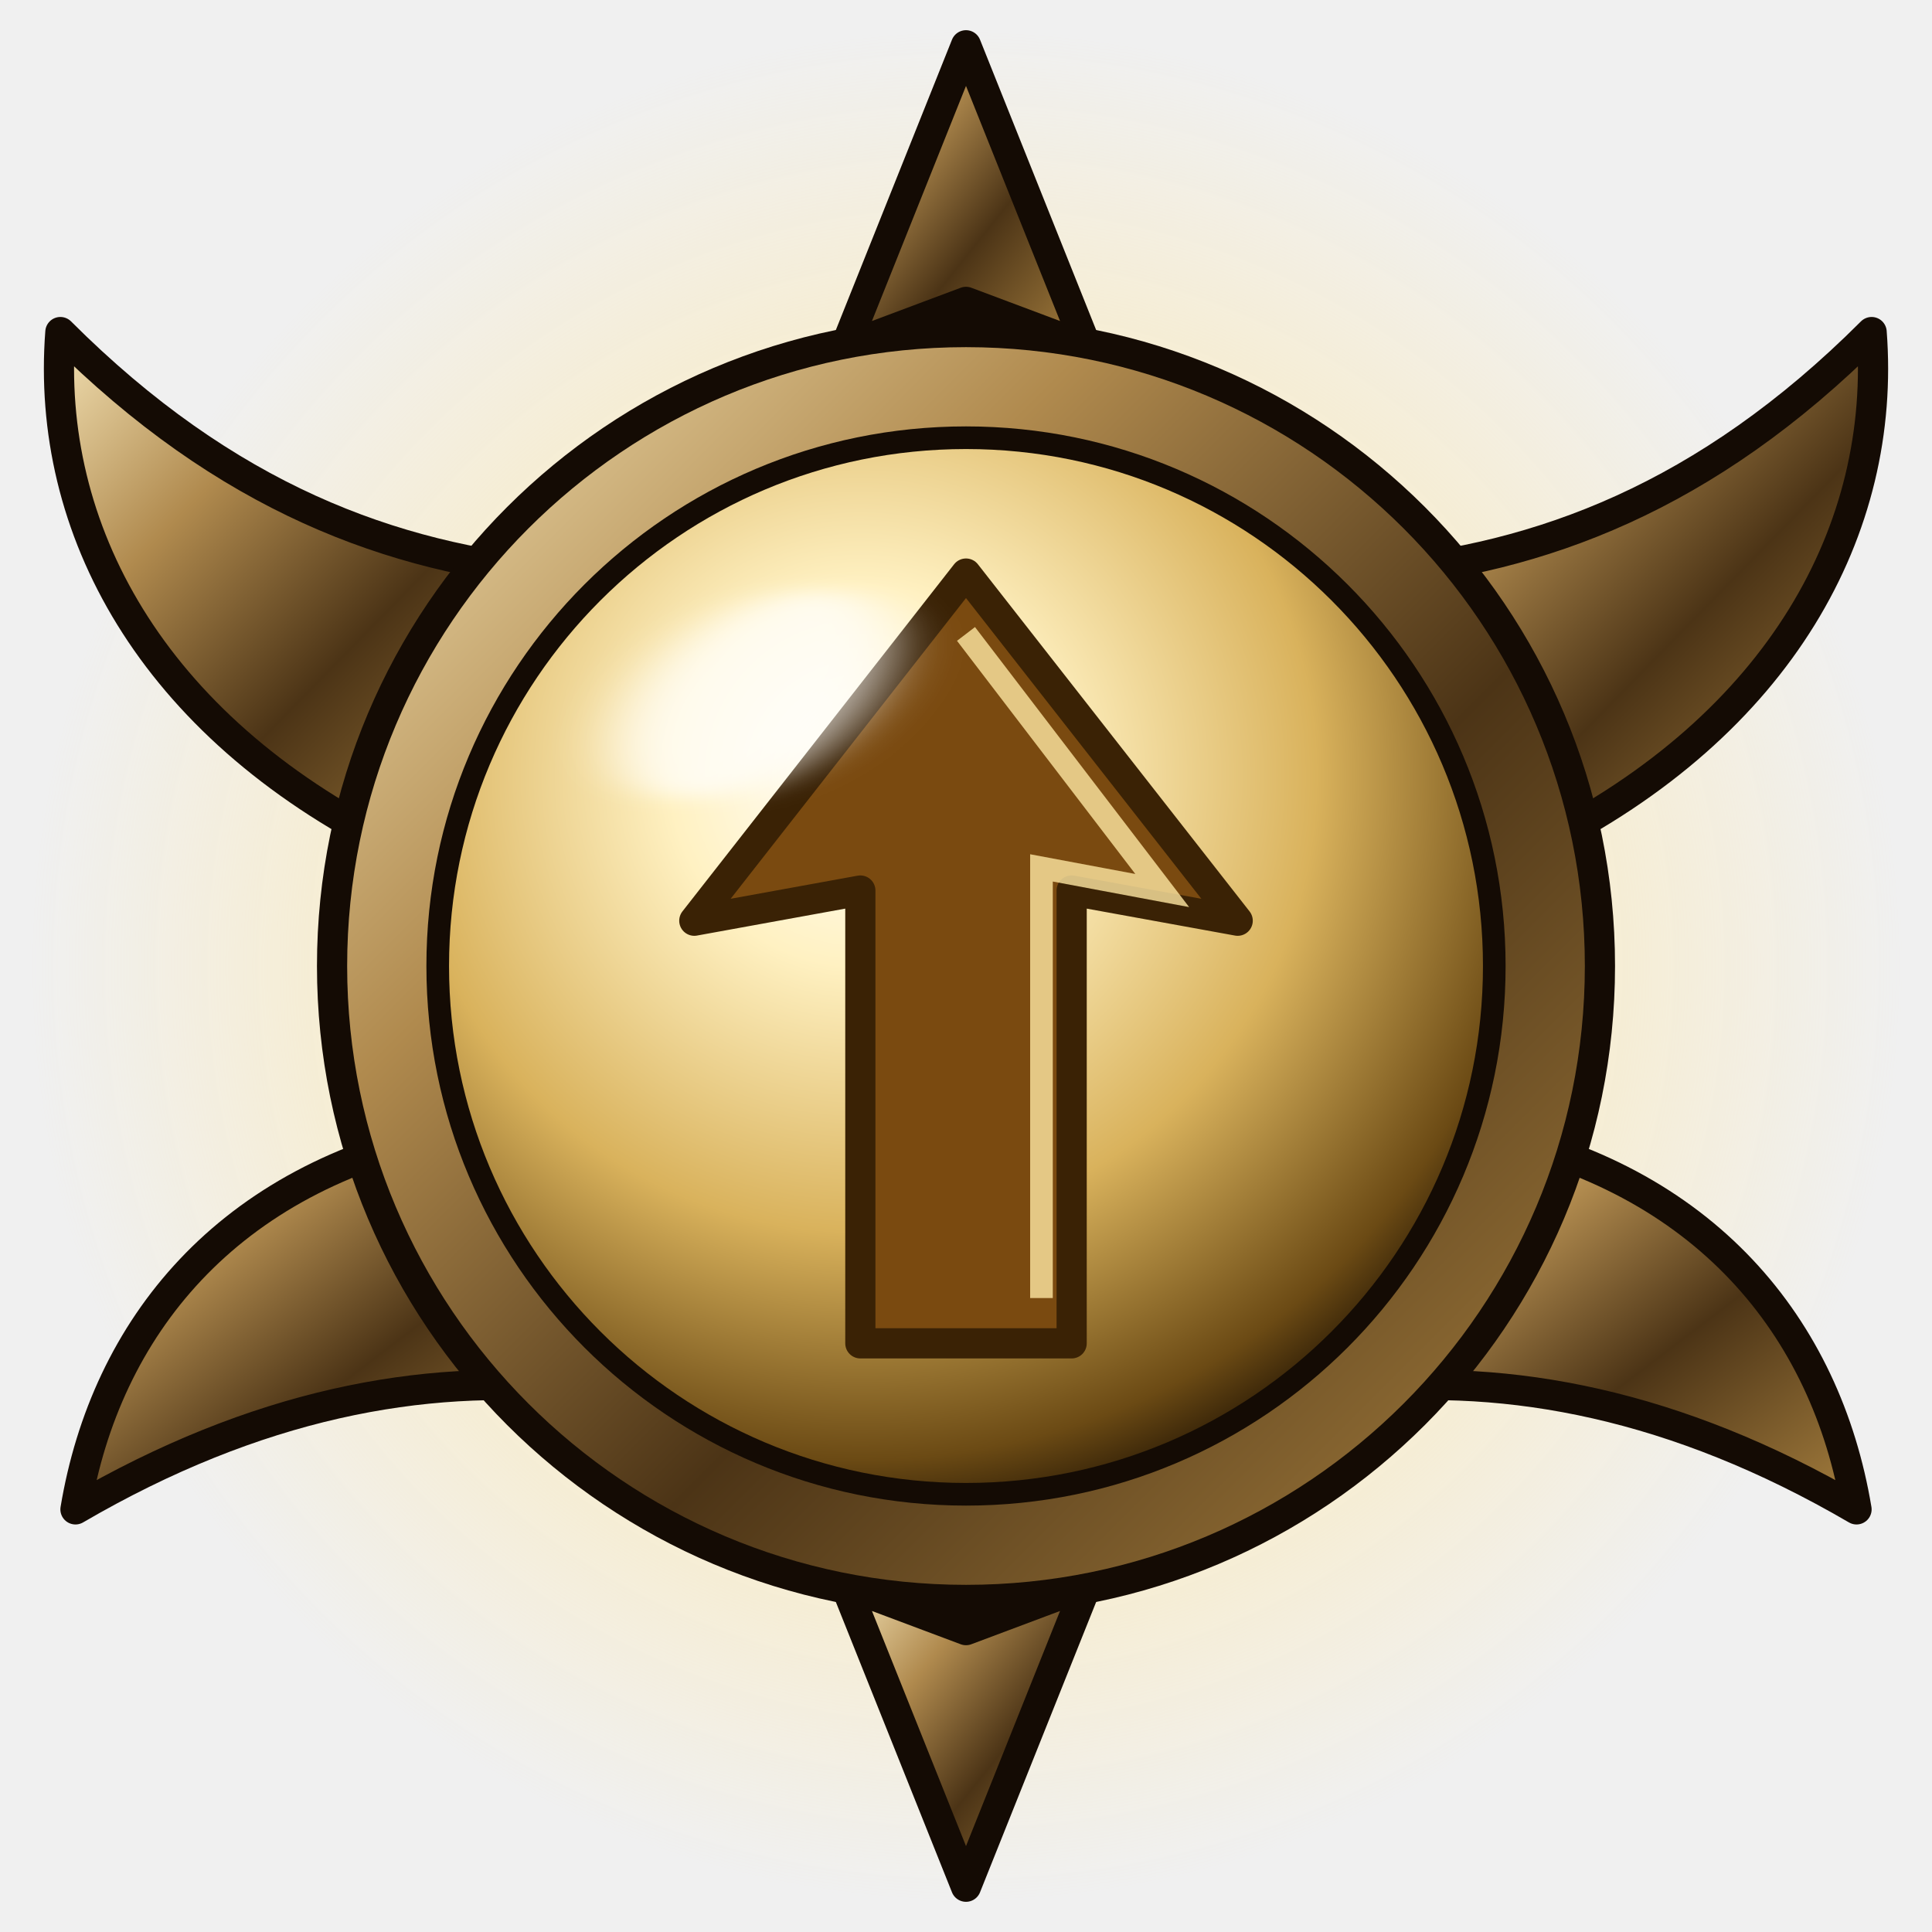
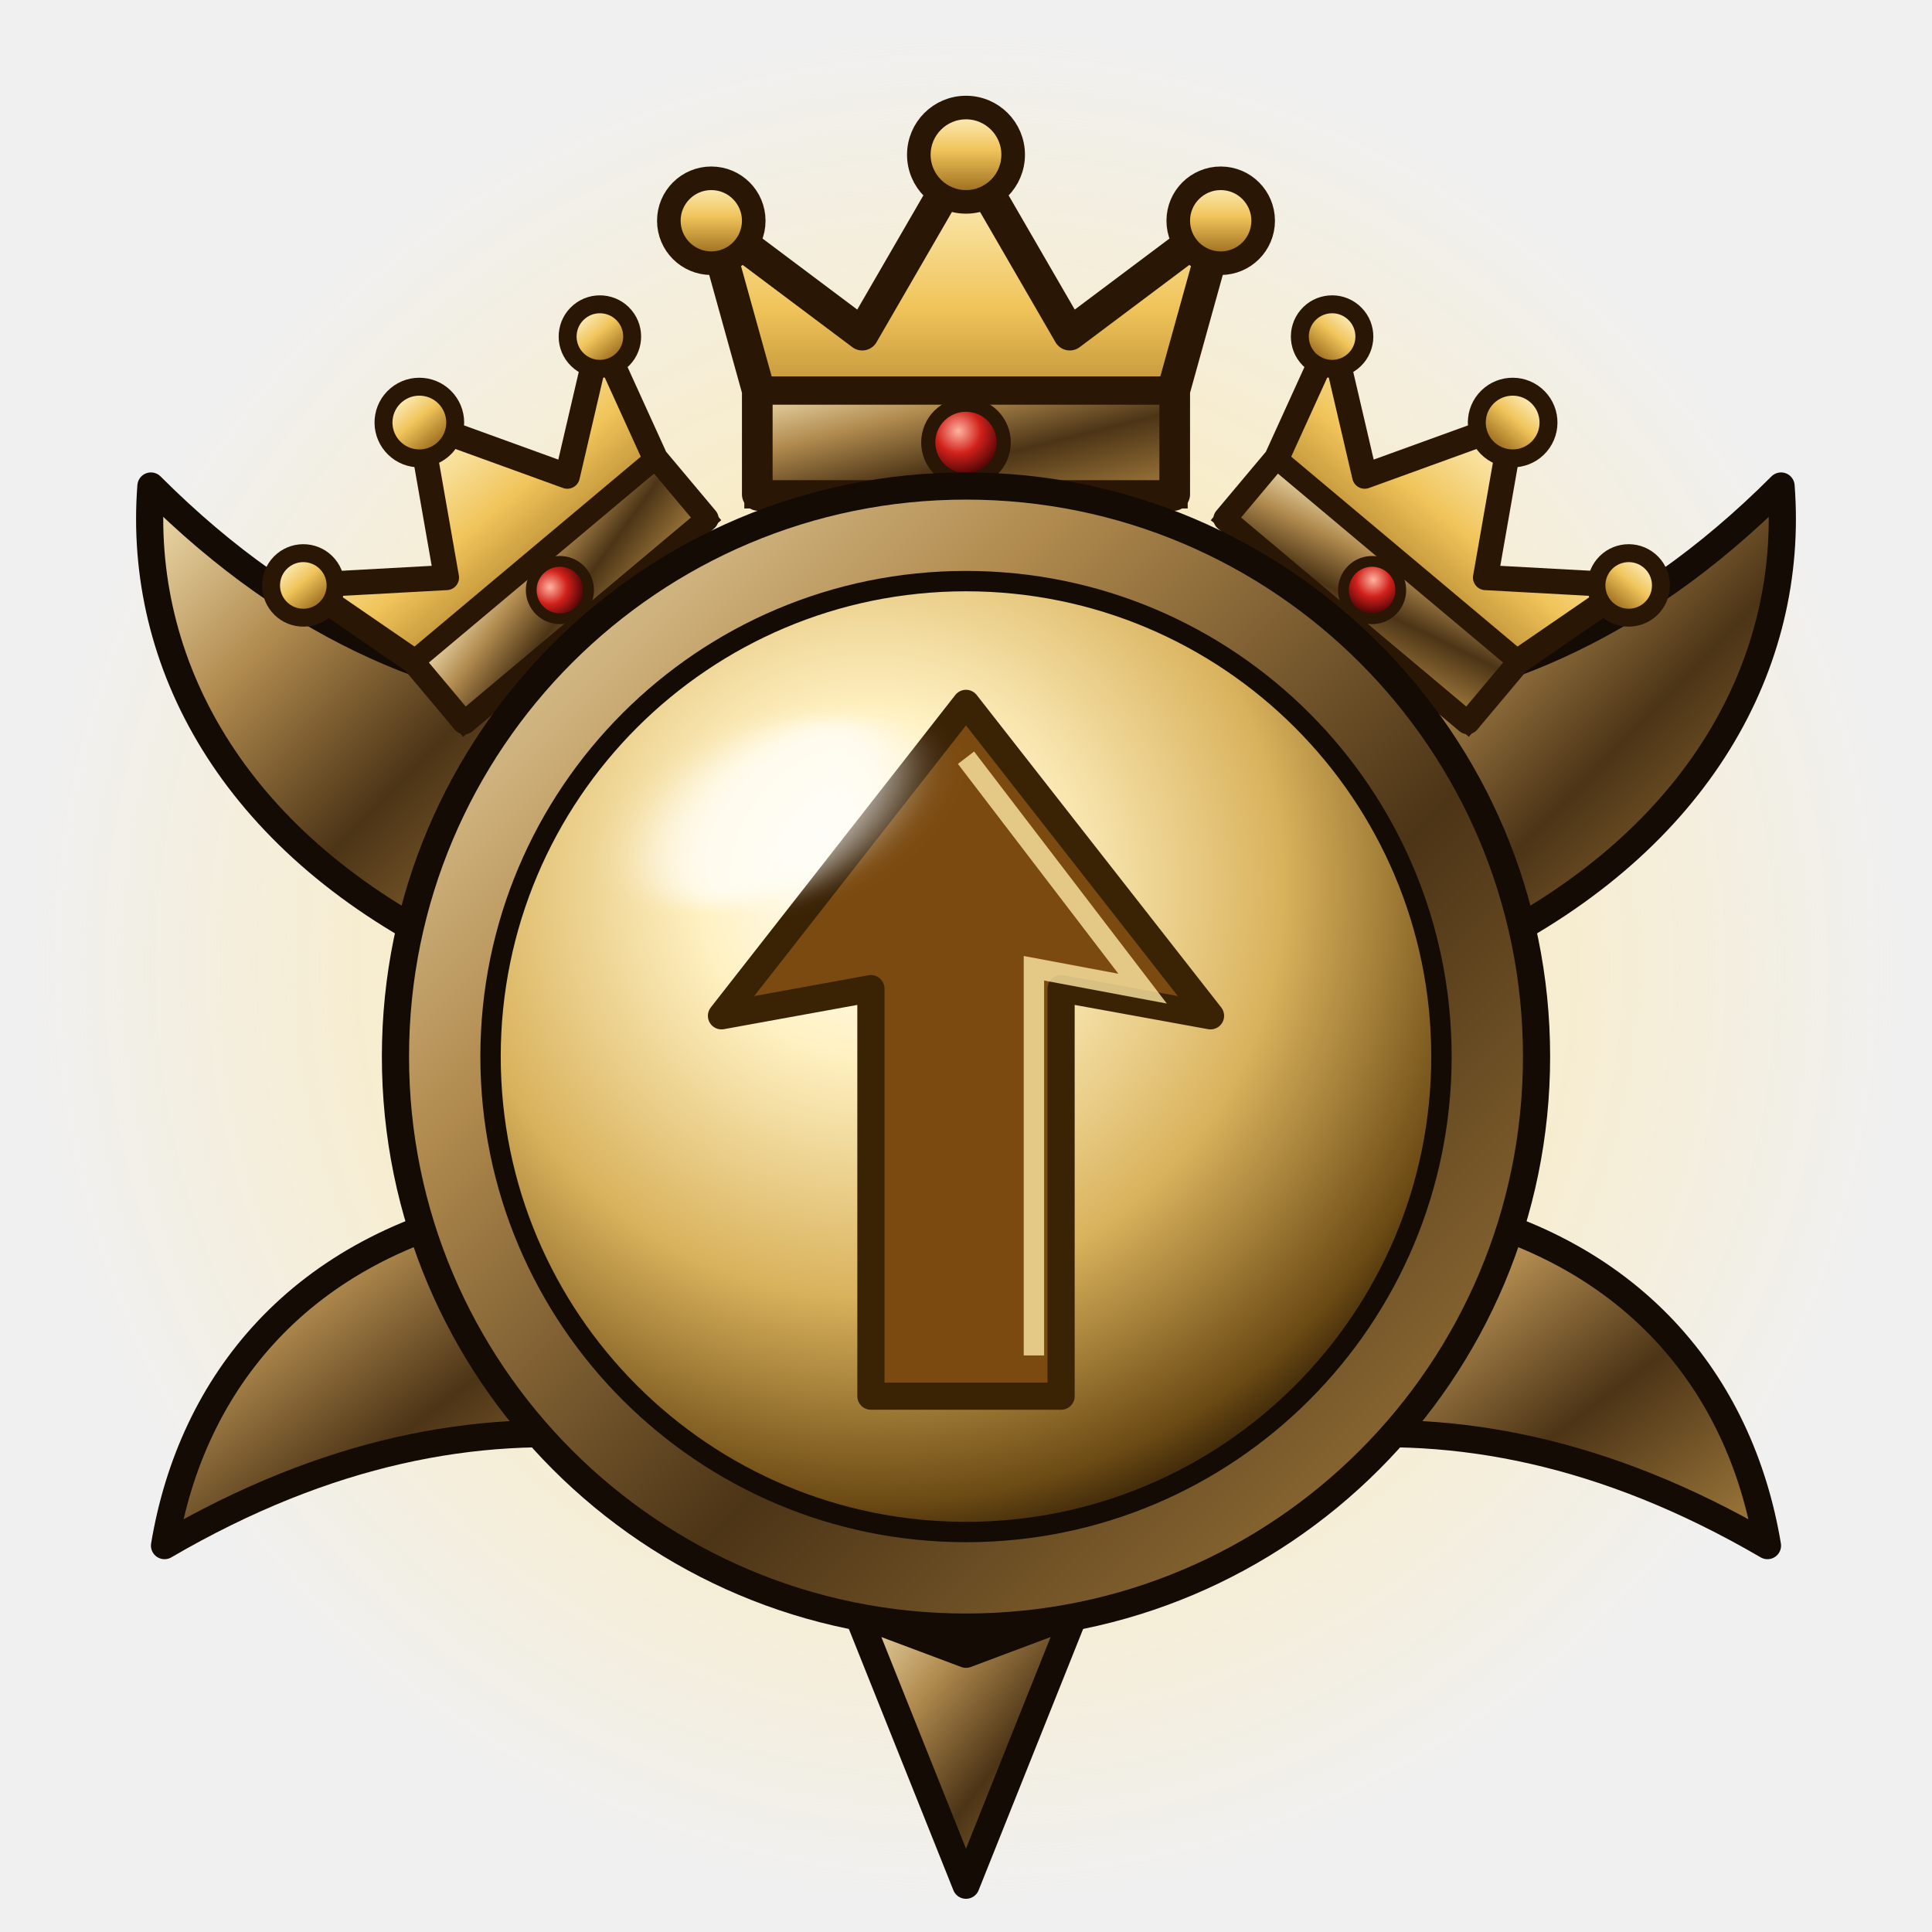
<svg xmlns="http://www.w3.org/2000/svg" viewBox="0 0 256 256">
  <defs>
    <linearGradient id="iron" x1="0" y1="0" x2="1" y2="1">
      <stop offset="0" stop-color="#f3e2b5" />
      <stop offset="0.3" stop-color="#b08a4e" />
      <stop offset="0.6" stop-color="#4c3416" />
      <stop offset="1" stop-color="#a7803f" />
    </linearGradient>
    <filter id="soft" x="-30%" y="-30%" width="160%" height="160%">
      <feGaussianBlur stdDeviation="3" />
    </filter>
    <filter id="glow" x="-50%" y="-50%" width="200%" height="200%">
      <feGaussianBlur stdDeviation="4" result="b" />
      <feMerge>
        <feMergeNode in="b" />
        <feMergeNode in="SourceGraphic" />
      </feMerge>
    </filter>
    <radialGradient id="orb" cx="40%" cy="32%" r="72%">
      <stop offset="0" stop-color="#ffffff" />
      <stop offset="0.25" stop-color="#fff1c2" />
      <stop offset="0.6" stop-color="#d9b25c" />
      <stop offset="0.9" stop-color="#6b4a14" />
      <stop offset="1" stop-color="#2a1a05" />
    </radialGradient>
    <radialGradient id="halo" cx="50%" cy="50%" r="50%">
      <stop offset="0.55" stop-color="#ffe9a8" stop-opacity="0.55" />
      <stop offset="1" stop-color="#ffe9a8" stop-opacity="0" />
    </radialGradient>
+     <linearGradient id="gold" x1="0" y1="0" x2="0" y2="1">
+       <stop offset="0" stop-color="#fff6cf" />
+       <stop offset="0.45" stop-color="#f0c45a" />
+       <stop offset="1" stop-color="#8a5a12" />
+     </linearGradient>
+     <radialGradient id="ruby" cx="40%" cy="35%" r="60%">
+       <stop offset="0" stop-color="#ffb3a1" />
+       <stop offset="0.5" stop-color="#d0201a" />
+       <stop offset="1" stop-color="#4a0505" />
+     </radialGradient>
  </defs>
  <circle cx="128" cy="128" r="124" fill="url(#halo)" />
-   <g fill="url(#iron)" stroke="#140b04" stroke-width="4" stroke-linejoin="round">
-     <path d="M52 112 C20 96 6 70 8 44 C30 66 52 74 74 76 Z" />
-     <path d="M204 112 C236 96 250 70 248 44 C226 66 204 74 182 76 Z" />
-     <path d="M60 150 C30 156 14 176 10 200 C34 186 56 182 76 184 Z" />
-     <path d="M196 150 C226 156 242 176 246 200 C222 186 200 182 180 184 Z" />
-     <path d="M128 6 L144 46 L128 40 L112 46 Z" />
-     <path d="M128 250 L144 210 L128 216 L112 210 Z" />
+   <g transform="translate(128 140) scale(0.9) translate(-128 -128)">
+     <g fill="url(#iron)" stroke="#140b04" stroke-width="4" stroke-linejoin="round">
+       <path d="M52 112 C20 96 6 70 8 44 C30 66 52 74 74 76 Z" />
+       <path d="M204 112 C236 96 250 70 248 44 C226 66 204 74 182 76 Z" />
+       <path d="M60 150 C30 156 14 176 10 200 C34 186 56 182 76 184 Z" />
+       <path d="M196 150 C226 156 242 176 246 200 C222 186 200 182 180 184 Z" />
+       <path d="M128 250 L144 210 L128 216 L112 210 Z" />
+     </g>
  </g>
-   <circle cx="128" cy="128" r="86" fill="#140b04" />
-   <circle cx="128" cy="128" r="82" fill="url(#iron)" />
-   <circle cx="128" cy="128" r="70" fill="url(#orb)" stroke="#140b04" stroke-width="3" />
-   <path d="M128 76 L164 122 L142 118 L142 178 L114 178 L114 118 L92 122 Z" fill="#7a4a10" stroke="#3a2205" stroke-width="4" stroke-linejoin="round" />
-   <path d="M128 84 L154 118 L138 115 L138 172" fill="none" stroke="#ffe7a3" stroke-width="3" stroke-opacity="0.8" />
-   <ellipse cx="100" cy="92" rx="20" ry="11" fill="#fff" fill-opacity="0.7" filter="url(#soft)" transform="rotate(-30 100 92)" />
+   <g>
+     <g transform="translate(69 72) rotate(-40) scale(0.95)">
+       <path d="M-22 14 L-22 3 L-27 -15 L-11 -3 L0 -22 L11 -3 L27 -15 L22 3 L22 14 Z" fill="url(#gold)" stroke="#2a1604" stroke-width="3.5" stroke-linejoin="round" />
+       <rect x="-22" y="3" width="44" height="11" fill="url(#iron)" stroke="#2a1604" stroke-width="3" />
+       <circle cx="-27" cy="-15" r="4.5" fill="url(#gold)" stroke="#2a1604" stroke-width="2.5" />
+       <circle cx="0" cy="-22" r="5" fill="url(#gold)" stroke="#2a1604" stroke-width="2.5" />
+       <circle cx="27" cy="-15" r="4.5" fill="url(#gold)" stroke="#2a1604" stroke-width="2.5" />
+       <circle cx="0" cy="8.5" r="4" fill="url(#ruby)" stroke="#2a1604" stroke-width="1.5" />
+     </g>
+     <g transform="translate(187 72) rotate(40) scale(0.95)">
+       <path d="M-22 14 L-22 3 L-27 -15 L-11 -3 L0 -22 L11 -3 L27 -15 L22 3 L22 14 Z" fill="url(#gold)" stroke="#2a1604" stroke-width="3.5" stroke-linejoin="round" />
+       <rect x="-22" y="3" width="44" height="11" fill="url(#iron)" stroke="#2a1604" stroke-width="3" />
+       <circle cx="-27" cy="-15" r="4.5" fill="url(#gold)" stroke="#2a1604" stroke-width="2.5" />
+       <circle cx="0" cy="-22" r="5" fill="url(#gold)" stroke="#2a1604" stroke-width="2.5" />
+       <circle cx="27" cy="-15" r="4.5" fill="url(#gold)" stroke="#2a1604" stroke-width="2.5" />
+       <circle cx="0" cy="8.5" r="4" fill="url(#ruby)" stroke="#2a1604" stroke-width="1.5" />
+     </g>
+     <g transform="translate(128 48) rotate(0) scale(1.25)">
+       <path d="M-22 14 L-22 3 L-27 -15 L-11 -3 L0 -22 L11 -3 L27 -15 L22 3 L22 14 Z" fill="url(#gold)" stroke="#2a1604" stroke-width="3.5" stroke-linejoin="round" />
+       <rect x="-22" y="3" width="44" height="11" fill="url(#iron)" stroke="#2a1604" stroke-width="3" />
+       <circle cx="-27" cy="-15" r="4.5" fill="url(#gold)" stroke="#2a1604" stroke-width="2.5" />
+       <circle cx="0" cy="-22" r="5" fill="url(#gold)" stroke="#2a1604" stroke-width="2.5" />
+       <circle cx="27" cy="-15" r="4.5" fill="url(#gold)" stroke="#2a1604" stroke-width="2.5" />
+       <circle cx="0" cy="8.5" r="4" fill="url(#ruby)" stroke="#2a1604" stroke-width="1.5" />
+     </g>
+   </g>
+   <g transform="translate(128 140) scale(0.9) translate(-128 -128)">
+     <circle cx="128" cy="128" r="86" fill="#140b04" />
+     <circle cx="128" cy="128" r="82" fill="url(#iron)" />
+     <circle cx="128" cy="128" r="70" fill="url(#orb)" stroke="#140b04" stroke-width="3" />
+     <path d="M128 76 L164 122 L142 118 L142 178 L114 178 L114 118 L92 122 Z" fill="#7a4a10" stroke="#3a2205" stroke-width="4" stroke-linejoin="round" />
+     <path d="M128 84 L154 118 L138 115 L138 172" fill="none" stroke="#ffe7a3" stroke-width="3" stroke-opacity="0.8" />
+     <ellipse cx="100" cy="92" rx="20" ry="11" fill="#fff" fill-opacity="0.7" filter="url(#soft)" transform="rotate(-30 100 92)" />
+   </g>
</svg>
